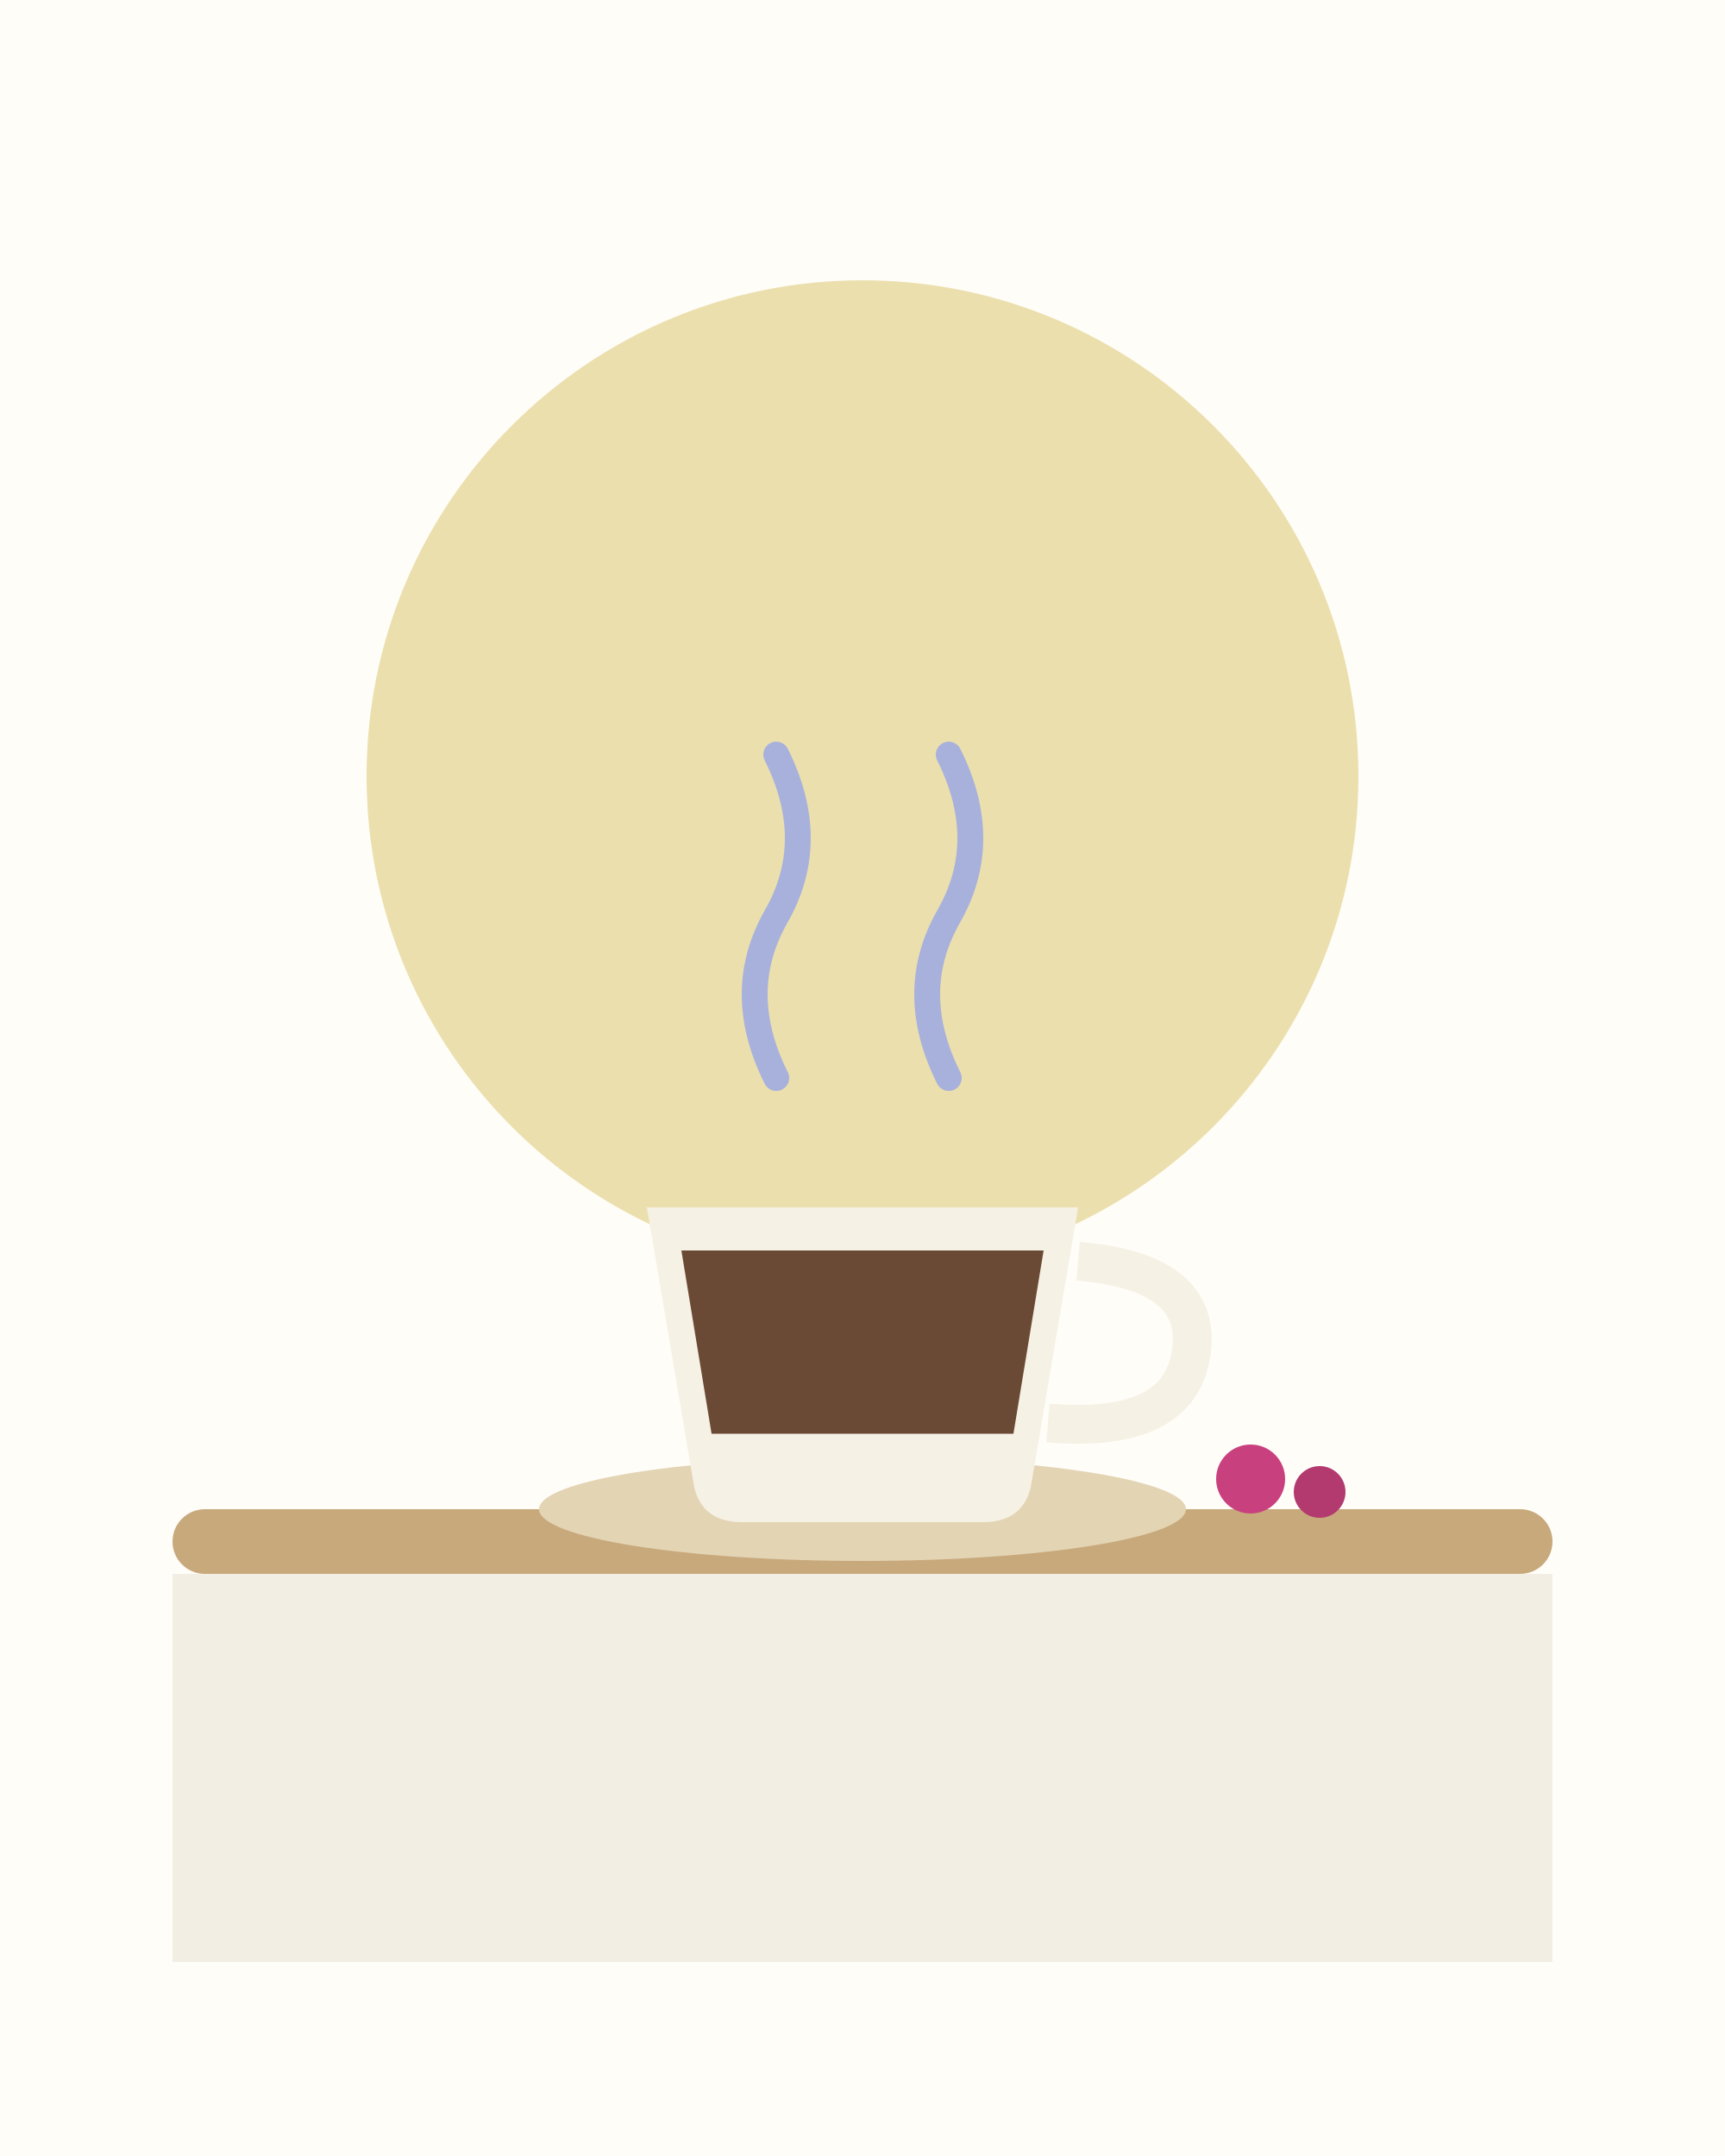
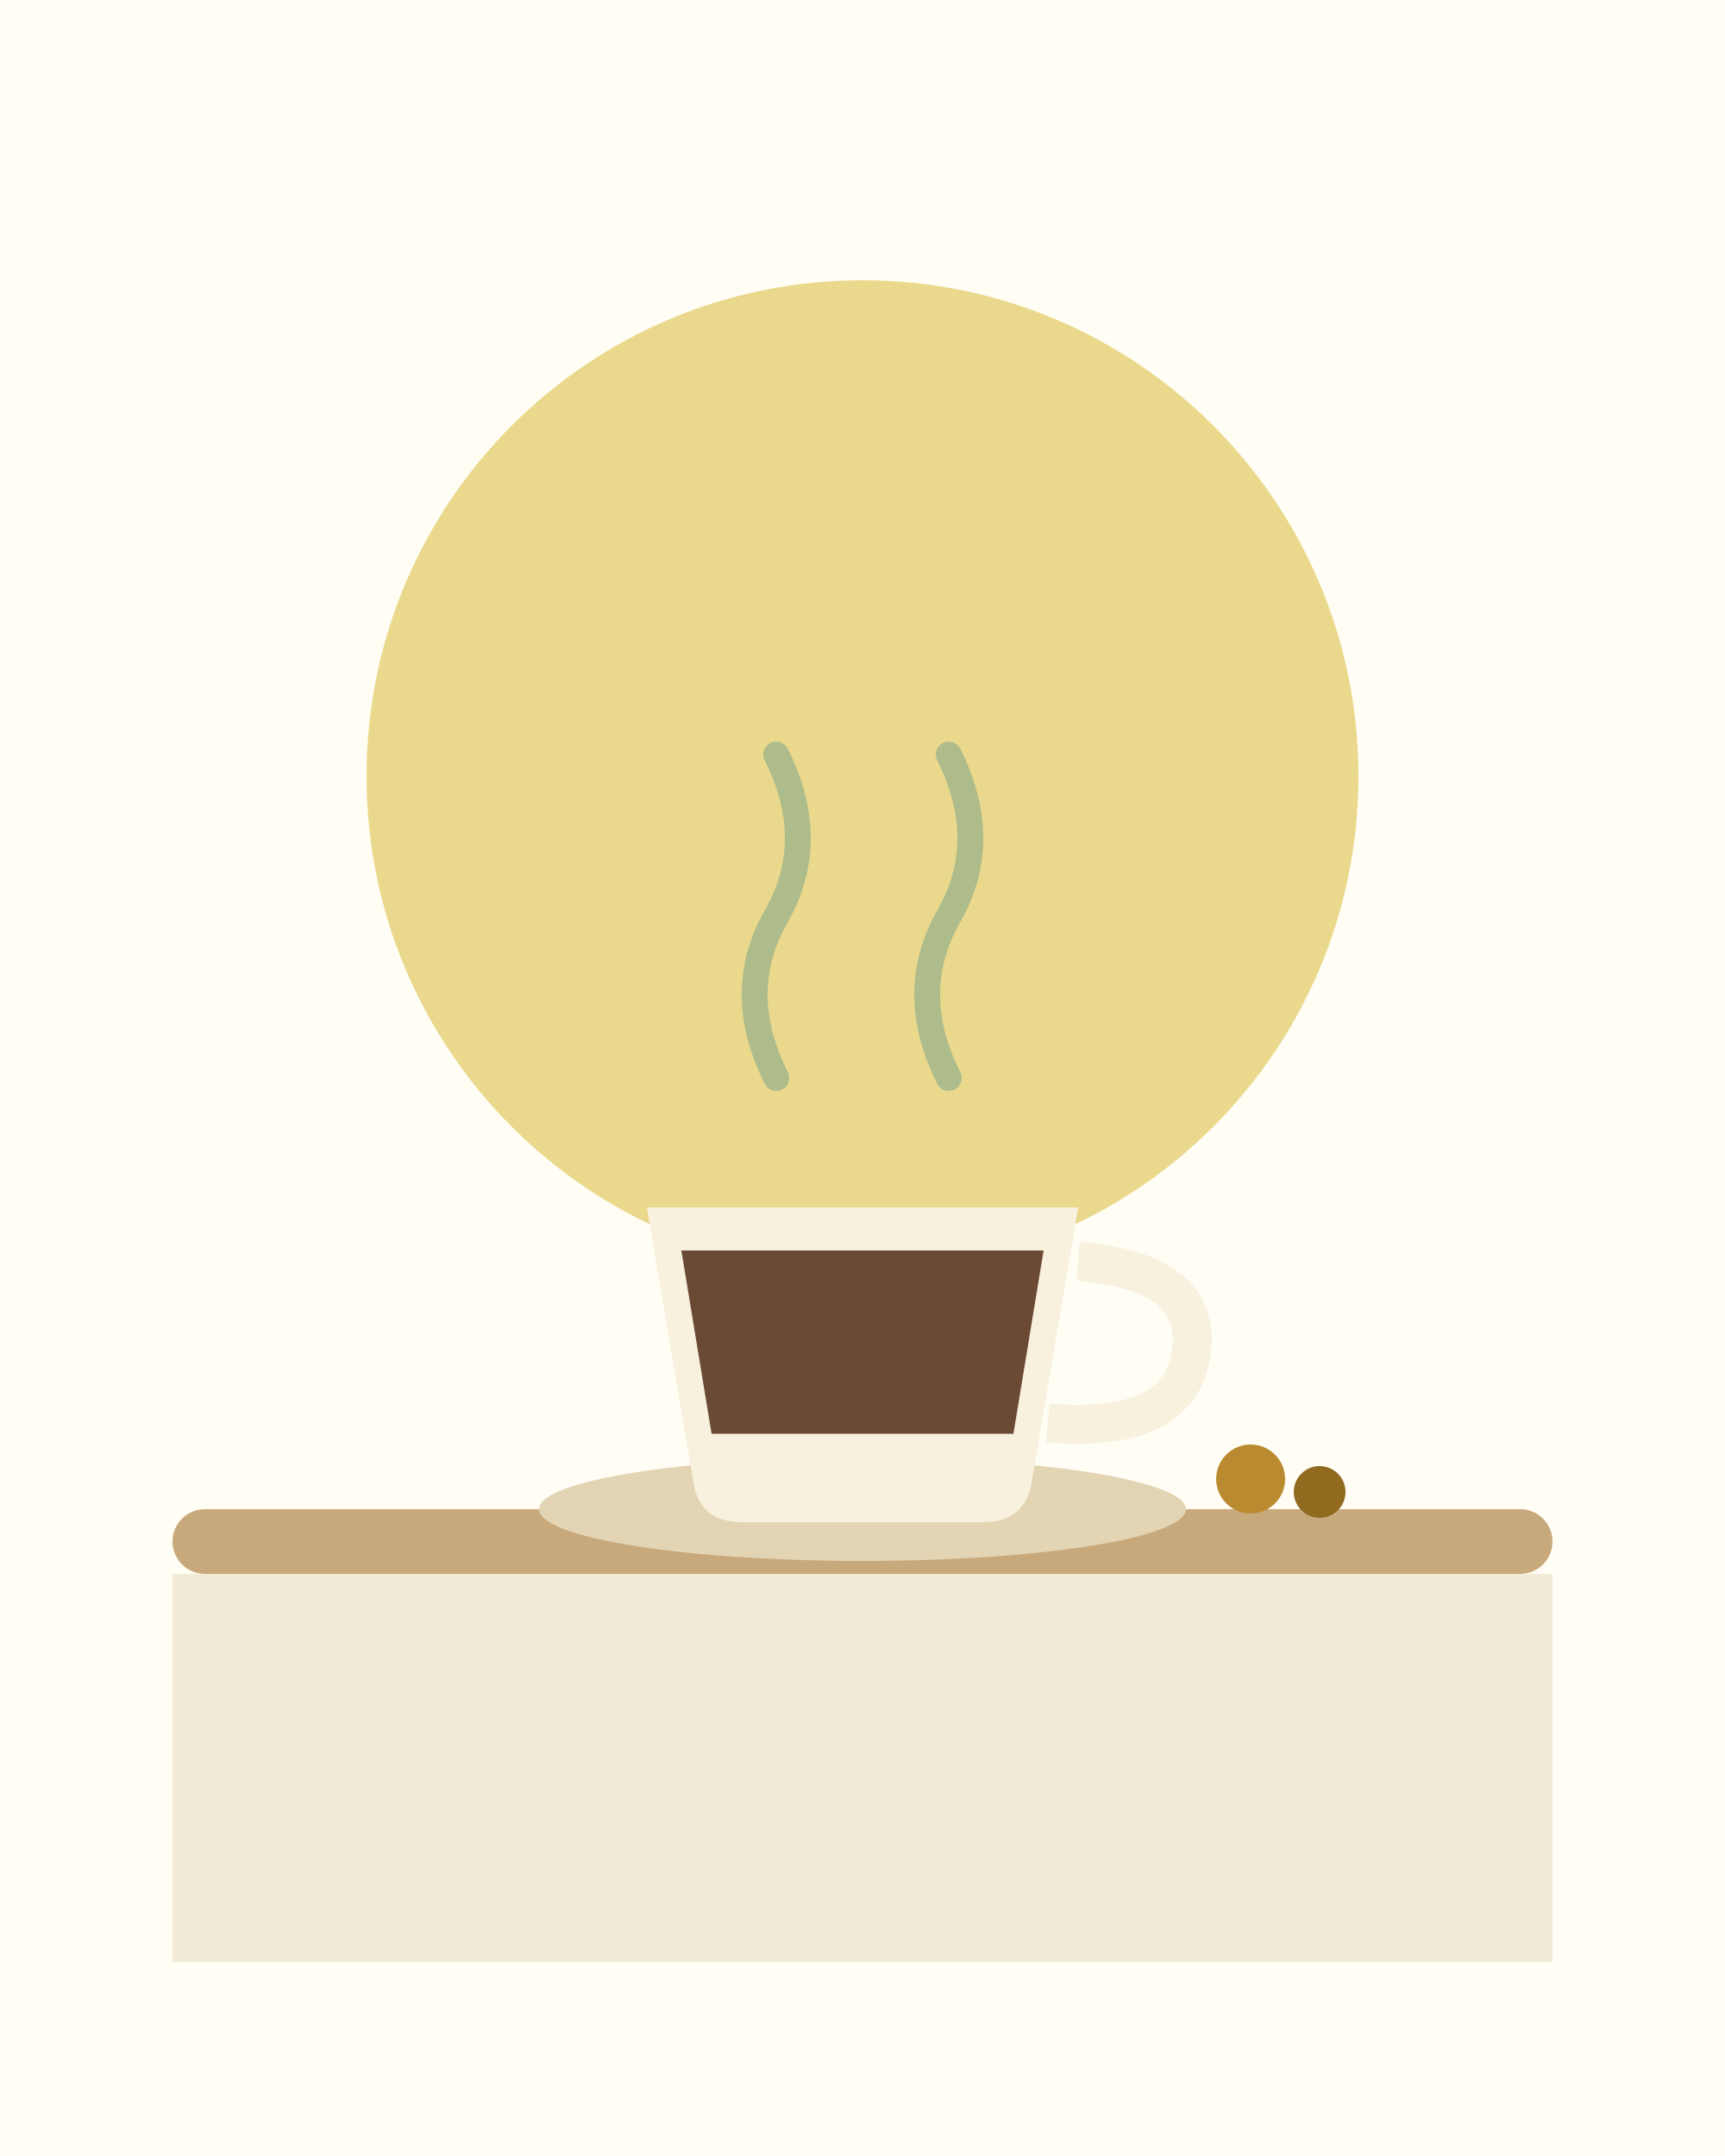
<svg xmlns="http://www.w3.org/2000/svg" viewBox="0 0 800 1000">
-   <rect width="800" height="1000" fill="#fffdf8" />
-   <circle cx="400" cy="360" r="230" fill="#ecdfae" />
+   <rect width="800" height="1000" fill="#FFFDF4" />
+   <circle cx="400" cy="360" r="230" fill="#EAD98C" />
  <rect x="80" y="700" width="640" height="30" rx="15" fill="#c8a97c" />
-   <rect x="80" y="730" width="640" height="180" fill="#f3eee4" />
+   <rect x="80" y="730" width="640" height="180" fill="#F2EBD5" />
  <ellipse cx="400" cy="700" rx="150" ry="24" fill="#e3d4b4" />
-   <path d="M300 560 L500 560 L478 690 Q474 706 456 706 L344 706 Q326 706 322 690 Z" fill="#f6f1e5" />
+   <path d="M300 560 L500 560 L478 690 Q474 706 456 706 L344 706 Q326 706 322 690 Z" fill="#F7F1DD" />
  <path d="M316 580 L484 580 L470 665 L330 665 Z" fill="#6b4a35" />
-   <path d="M500 585 Q560 590 552 630 Q545 665 486 660" fill="none" stroke="#f6f1e5" stroke-width="18" />
-   <path d="M360 500 Q340 460 360 425 Q380 390 360 350" fill="none" stroke="#a7b1dc" stroke-width="12" stroke-linecap="round" />
-   <path d="M440 500 Q420 460 440 425 Q460 390 440 350" fill="none" stroke="#a7b1dc" stroke-width="12" stroke-linecap="round" />
-   <circle cx="580" cy="686" r="16" fill="#c9407e" />
-   <circle cx="612" cy="692" r="12" fill="#b23a6f" />
+   <path d="M500 585 Q560 590 552 630 Q545 665 486 660" fill="none" stroke="#F7F1DD" stroke-width="18" />
+   <path d="M360 500 Q340 460 360 425 Q380 390 360 350" fill="none" stroke="#AEBB8B" stroke-width="12" stroke-linecap="round" />
+   <path d="M440 500 Q420 460 440 425 Q460 390 440 350" fill="none" stroke="#AEBB8B" stroke-width="12" stroke-linecap="round" />
+   <circle cx="580" cy="686" r="16" fill="#B98A2F" />
+   <circle cx="612" cy="692" r="12" fill="#8F6A1F" />
</svg>
